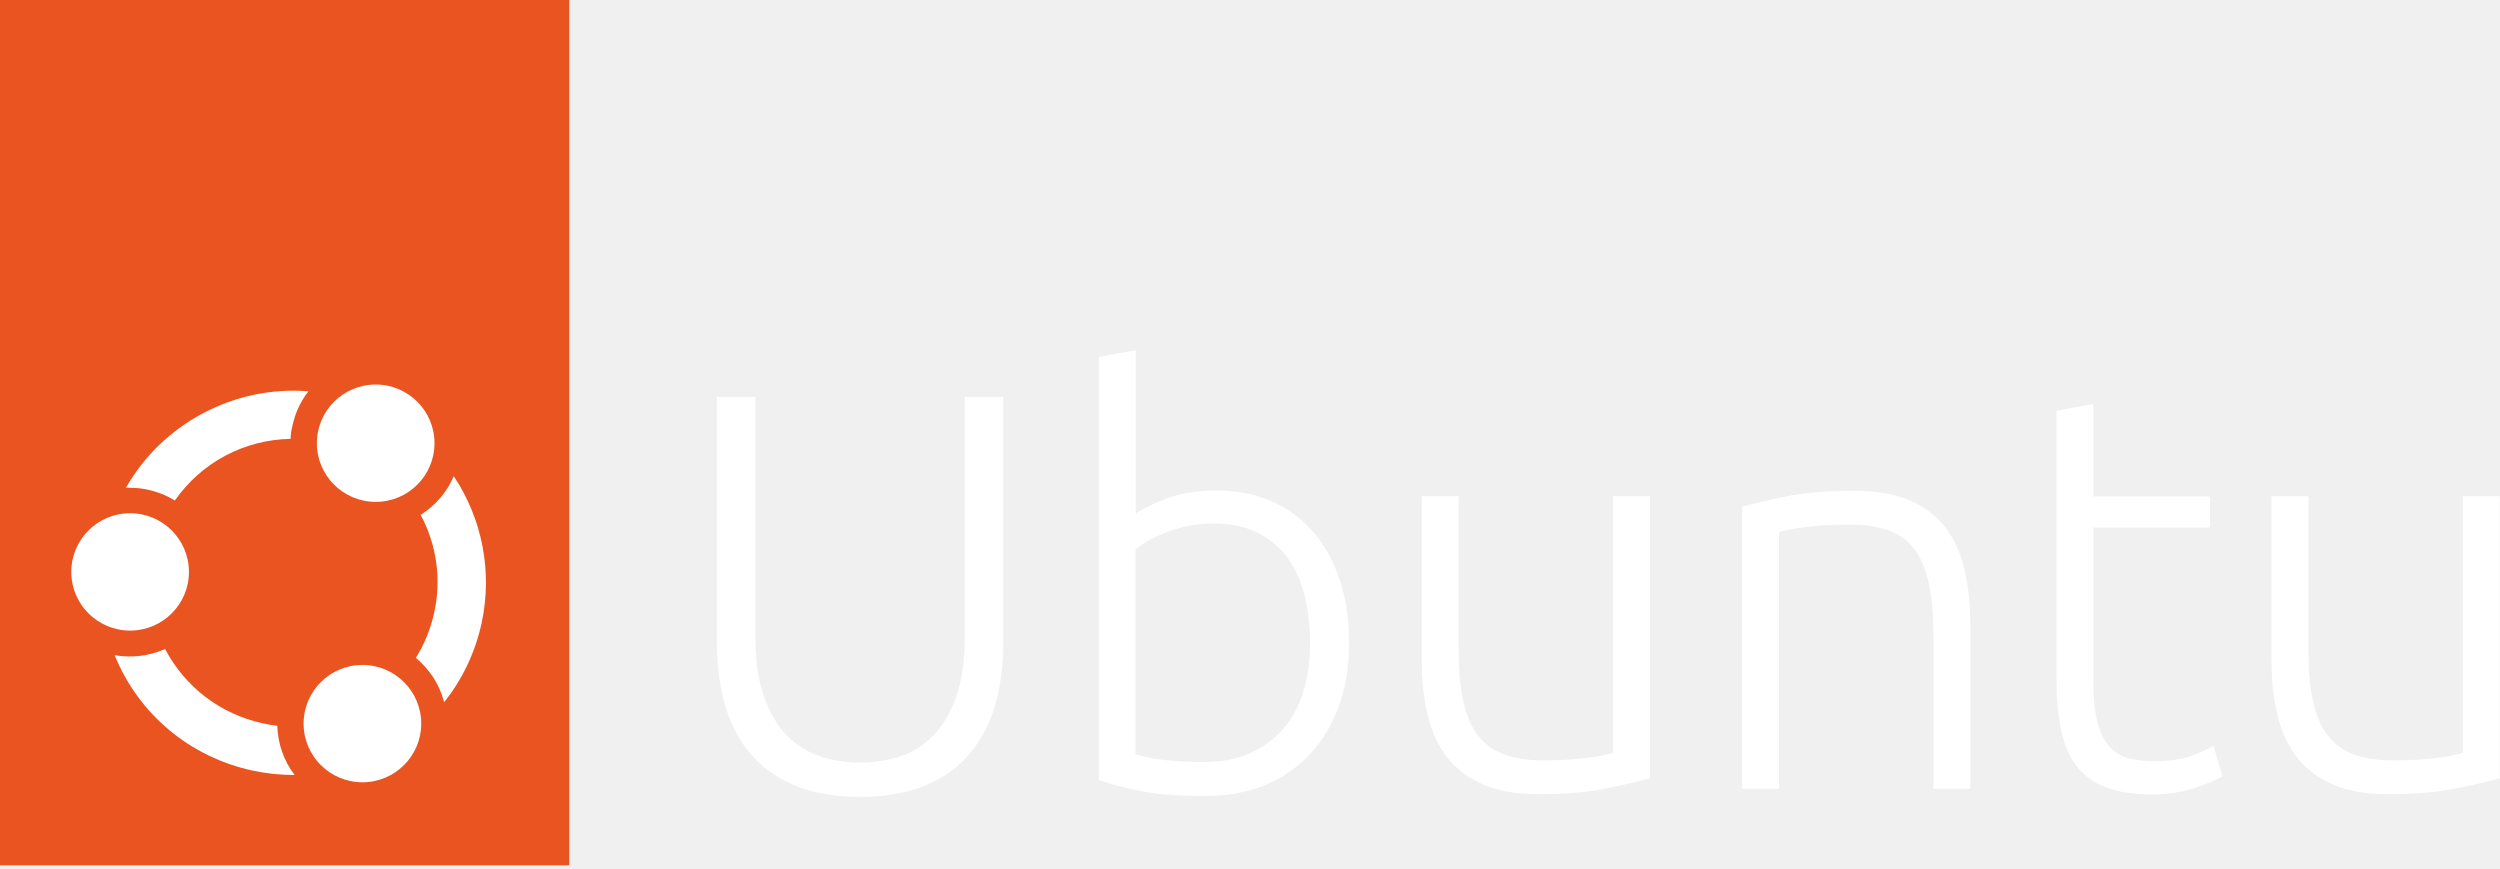
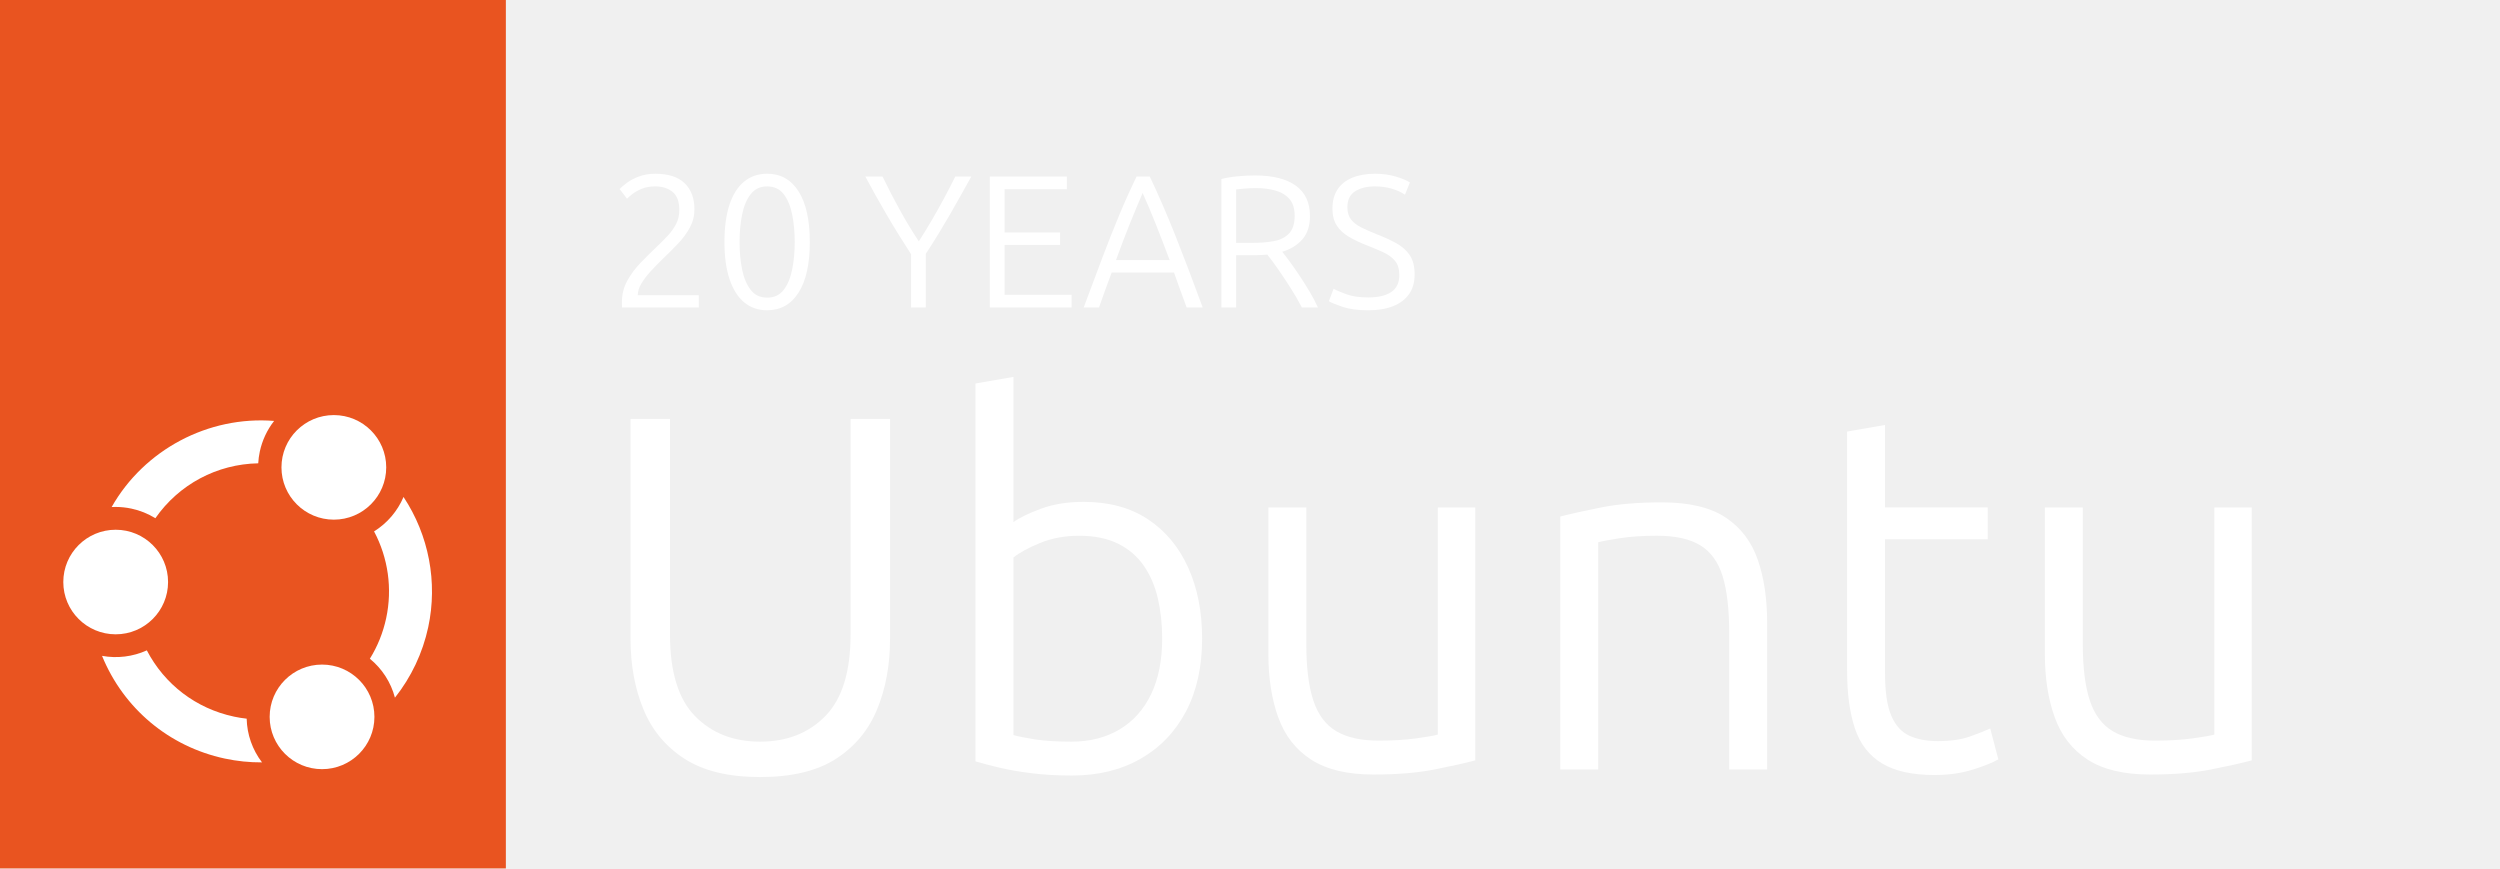
- <svg xmlns="http://www.w3.org/2000/svg" xmlns:ns1="https://github.com/RazrFalcon/usvg" width="190" height="66" viewBox="0 0 190 66" ns1:version="0.8.0">
-   <defs />
-   <path id="path311" fill="#ffffff" d="M 65.386 60.564 C 63.409 60.564 61.72 60.255 60.319 59.659 C 58.918 59.063 57.805 58.221 56.94 57.173 C 56.075 56.125 55.457 54.871 55.066 53.453 C 54.674 52.035 54.489 50.514 54.489 48.891 L 54.489 30.169 L 57.414 30.169 L 57.414 48.5 C 57.414 50.124 57.599 51.542 57.991 52.734 C 58.382 53.926 58.918 54.892 59.598 55.672 C 60.278 56.453 61.122 57.029 62.09 57.399 C 63.059 57.769 64.15 57.954 65.366 57.954 C 66.581 57.954 67.653 57.769 68.641 57.399 C 69.63 57.029 70.454 56.453 71.134 55.672 C 71.814 54.892 72.35 53.926 72.741 52.734 C 73.132 51.542 73.318 50.144 73.318 48.5 L 73.318 30.169 L 76.243 30.169 L 76.243 48.891 C 76.243 50.514 76.058 52.055 75.666 53.453 C 75.275 54.871 74.657 56.104 73.792 57.173 C 72.926 58.241 71.814 59.063 70.413 59.659 C 69.012 60.255 67.344 60.564 65.366 60.564 Z" />
-   <path id="path313" fill="#ffffff" d="M 86.296 39.067 C 86.79 38.697 87.573 38.307 88.644 37.896 C 89.716 37.485 90.993 37.279 92.456 37.279 C 94.063 37.279 95.484 37.567 96.741 38.143 C 97.997 38.718 99.048 39.519 99.913 40.547 C 100.778 41.575 101.417 42.808 101.87 44.226 C 102.324 45.644 102.529 47.185 102.529 48.891 C 102.529 50.699 102.262 52.323 101.726 53.741 C 101.191 55.179 100.449 56.392 99.481 57.399 C 98.512 58.406 97.379 59.166 96.04 59.7 C 94.701 60.235 93.218 60.502 91.59 60.502 C 89.613 60.502 87.985 60.379 86.687 60.111 C 85.39 59.865 84.339 59.577 83.515 59.289 L 83.515 27.127 L 86.317 26.613 L 86.317 39.067 Z M 86.296 57.317 C 86.729 57.46 87.367 57.604 88.212 57.728 C 89.057 57.851 90.169 57.912 91.549 57.912 C 93.959 57.912 95.896 57.132 97.359 55.57 C 98.821 54.008 99.563 51.768 99.563 48.849 C 99.563 47.616 99.439 46.445 99.172 45.356 C 98.904 44.246 98.492 43.301 97.915 42.479 C 97.338 41.657 96.596 41.02 95.649 40.526 C 94.722 40.033 93.568 39.787 92.188 39.787 C 91.529 39.787 90.89 39.848 90.293 39.972 C 89.695 40.095 89.139 40.259 88.624 40.465 C 88.109 40.67 87.656 40.876 87.264 41.102 C 86.873 41.328 86.564 41.554 86.296 41.739 L 86.296 57.275 Z" />
-   <path id="path315" fill="#ffffff" d="M 125.417 59.146 C 124.593 59.372 123.46 59.639 122.059 59.926 C 120.658 60.214 118.927 60.358 116.888 60.358 C 115.219 60.358 113.839 60.111 112.706 59.618 C 111.594 59.125 110.687 58.447 109.987 57.563 C 109.286 56.679 108.813 55.611 108.503 54.337 C 108.195 53.083 108.05 51.686 108.05 50.165 L 108.05 37.711 L 110.852 37.711 L 110.852 49.261 C 110.852 50.843 110.955 52.158 111.202 53.247 C 111.429 54.337 111.799 55.22 112.314 55.878 C 112.83 56.556 113.489 57.029 114.313 57.337 C 115.137 57.645 116.126 57.789 117.3 57.789 C 118.619 57.789 119.772 57.707 120.74 57.584 C 121.708 57.46 122.326 57.317 122.595 57.193 L 122.595 37.711 L 125.397 37.711 L 125.397 59.125 Z" />
-   <path id="path317" fill="#ffffff" d="M 132.38 38.512 C 133.204 38.286 134.337 38.019 135.738 37.731 C 137.139 37.444 138.869 37.3 140.908 37.3 C 142.598 37.3 144.02 37.547 145.153 38.04 C 146.286 38.533 147.192 39.211 147.872 40.115 C 148.551 41.02 149.026 42.088 149.314 43.362 C 149.603 44.616 149.746 46.014 149.746 47.534 L 149.746 59.947 L 146.944 59.947 L 146.944 48.439 C 146.944 46.856 146.842 45.541 146.615 44.452 C 146.388 43.362 146.038 42.479 145.544 41.801 C 145.05 41.122 144.39 40.629 143.567 40.321 C 142.742 40.013 141.733 39.869 140.497 39.869 C 139.179 39.869 138.046 39.951 137.077 40.074 C 136.109 40.218 135.49 40.341 135.203 40.465 L 135.203 59.947 L 132.401 59.947 L 132.401 38.533 Z" />
-   <path id="path319" fill="#ffffff" d="M 159.099 37.731 L 167.957 37.731 L 167.957 40.095 L 159.099 40.095 L 159.099 51.891 C 159.099 53.145 159.202 54.172 159.429 54.953 C 159.634 55.734 159.944 56.351 160.356 56.782 C 160.747 57.214 161.241 57.501 161.818 57.645 C 162.395 57.789 163.013 57.851 163.714 57.851 C 164.888 57.851 165.836 57.707 166.557 57.44 C 167.277 57.173 167.833 56.926 168.226 56.679 L 168.905 59.002 C 168.493 59.248 167.792 59.557 166.804 59.885 C 165.794 60.214 164.702 60.379 163.528 60.379 C 162.148 60.379 160.995 60.194 160.067 59.844 C 159.14 59.495 158.378 58.94 157.822 58.221 C 157.266 57.501 156.874 56.577 156.648 55.487 C 156.421 54.398 156.297 53.104 156.297 51.624 L 156.297 31.217 L 159.099 30.703 L 159.099 37.752 Z" />
-   <path id="path321" fill="#ffffff" d="M 190 59.146 C 189.177 59.372 188.044 59.639 186.642 59.926 C 185.242 60.214 183.511 60.358 181.472 60.358 C 179.803 60.358 178.423 60.111 177.289 59.618 C 176.177 59.125 175.271 58.447 174.57 57.563 C 173.87 56.679 173.396 55.611 173.087 54.337 C 172.778 53.083 172.634 51.686 172.634 50.165 L 172.634 37.711 L 175.436 37.711 L 175.436 49.261 C 175.436 50.843 175.538 52.158 175.786 53.247 C 176.012 54.337 176.383 55.22 176.898 55.878 C 177.413 56.556 178.073 57.029 178.896 57.337 C 179.721 57.645 180.709 57.789 181.884 57.789 C 183.202 57.789 184.355 57.707 185.324 57.584 C 186.292 57.46 186.911 57.317 187.178 57.193 L 187.178 37.711 L 189.98 37.711 L 189.98 59.125 Z" />
-   <path id="path323" fill="#e95420" d="M 43.262 0 L 0 0 L 0 65.763 L 43.262 65.763 Z" />
-   <path id="path325" fill="#ffffff" d="M 9.888 47.925 C 12.357 47.925 14.359 45.928 14.359 43.465 C 14.359 41.002 12.357 39.006 9.888 39.006 C 7.419 39.006 5.418 41.002 5.418 43.465 C 5.418 45.928 7.419 47.925 9.888 47.925 Z" />
-   <path id="path327" fill="#ffffff" d="M 28.553 38.143 C 31.021 38.143 33.023 36.146 33.023 33.683 C 33.023 31.22 31.021 29.223 28.553 29.223 C 26.084 29.223 24.082 31.22 24.082 33.683 C 24.082 36.146 26.084 38.143 28.553 38.143 Z" />
-   <path id="path329" fill="#ffffff" d="M 19.982 54.974 C 16.748 54.275 14.07 52.22 12.545 49.322 C 11.351 49.857 10.011 50.021 8.714 49.795 C 10.547 54.296 14.441 57.543 19.22 58.57 C 20.271 58.796 21.342 58.899 22.393 58.899 C 21.569 57.83 21.115 56.515 21.074 55.159 C 20.703 55.117 20.332 55.056 19.982 54.974 Z" />
-   <path id="path331" fill="#ffffff" d="M 27.544 59.454 C 30.013 59.454 32.014 57.457 32.014 54.994 C 32.014 52.531 30.013 50.535 27.544 50.535 C 25.075 50.535 23.073 52.531 23.073 54.994 C 23.073 57.457 25.075 59.454 27.544 59.454 Z" />
-   <path id="path333" fill="#ffffff" d="M 33.765 53.35 C 35.166 51.603 36.134 49.528 36.608 47.329 C 37.432 43.486 36.669 39.458 34.486 36.19 C 33.971 37.403 33.085 38.43 31.972 39.129 C 33.188 41.41 33.559 44.02 33.002 46.548 C 32.735 47.781 32.261 48.952 31.602 50 C 32.652 50.864 33.394 52.014 33.744 53.33 Z" />
-   <path id="path335" fill="#ffffff" d="M 9.538 37.074 C 9.662 37.074 9.765 37.074 9.889 37.074 C 10.342 37.074 10.795 37.115 11.248 37.218 C 11.969 37.382 12.67 37.649 13.288 38.04 C 15.307 35.142 18.561 33.416 22.084 33.354 C 22.084 33.025 22.146 32.676 22.228 32.347 C 22.434 31.381 22.846 30.498 23.444 29.737 C 17.82 29.285 12.34 32.183 9.559 37.094 Z" />
+ <svg xmlns="http://www.w3.org/2000/svg" id="Layer_1" viewBox="0 0 190 66">
+   <rect width="38.445" height="66" fill="#e95420" />
+   <ellipse cx="8.792" cy="44.234" rx="3.981" ry="3.974" fill="#fff" />
+   <ellipse cx="25.372" cy="35.52" rx="3.981" ry="3.974" fill="#fff" />
+   <path d="M17.771,54.46c-2.868-.613-5.265-2.442-6.612-5.033-1.061.482-2.255.629-3.404.418,1.631,3.995,5.088,6.898,9.331,7.806.931.199,1.881.296,2.827.29-.731-.959-1.138-2.116-1.166-3.322-.328-.036-.655-.089-.977-.158Z" fill="#fff" />
+   <ellipse cx="24.475" cy="54.482" rx="3.981" ry="3.974" fill="#fff" />
+   <path d="M30.015,53.023c1.238-1.557,2.109-3.399,2.53-5.356.733-3.413.048-6.993-1.877-9.897-.458,1.078-1.237,1.99-2.239,2.617,1.074,2.021,1.401,4.354.92,6.597-.236,1.098-.652,2.133-1.239,3.079.936.767,1.599,1.799,1.905,2.96Z" fill="#fff" />
+   <path d="M8.485,38.535c.101-.006.202-.008.303-.008.402,0,.804.043,1.202.128.649.139,1.259.384,1.817.73,1.792-2.573,4.684-4.117,7.818-4.173.017-.3.057-.6.12-.894.183-.851.556-1.647,1.088-2.328-5.006-.396-9.871,2.183-12.349,6.546Z" fill="#fff" />
+   <rect x="4.578" y="31.159" width="29.299" height="29.243" fill="none" />
+   <path d="M47.278,23.367c0-.029-.002-.076-.007-.143s-.007-.148-.007-.244c0-.603.136-1.151.409-1.644.273-.493.61-.947,1.012-1.364.402-.416.794-.806,1.177-1.17.325-.306.619-.6.883-.883.263-.282.476-.581.639-.897.163-.316.244-.67.244-1.062,0-.641-.172-1.101-.517-1.378-.344-.277-.78-.416-1.306-.416-.393,0-.734.06-1.026.179-.292.12-.531.254-.718.402s-.323.266-.409.352l-.56-.732c.105-.115.28-.266.524-.452.244-.187.553-.352.926-.495.373-.143.794-.215,1.263-.215.986,0,1.727.239,2.225.718.497.479.747,1.139.747,1.981,0,.498-.115.96-.345,1.385-.23.426-.529.832-.897,1.22-.369.388-.754.773-1.155,1.156-.306.297-.608.605-.904.926s-.538.636-.725.947c-.187.311-.28.61-.28.897h4.637v.933h-5.828Z" fill="#fff" />
+   <path d="M58.303,23.582c-.68,0-1.261-.201-1.744-.603-.483-.402-.854-.988-1.113-1.759-.258-.77-.388-1.711-.388-2.821,0-1.12.127-2.065.38-2.835.253-.77.624-1.357,1.112-1.759s1.072-.603,1.751-.603c1.024,0,1.821.448,2.39,1.342.569.895.854,2.18.854,3.854,0,1.665-.285,2.945-.854,3.84-.569.895-1.366,1.342-2.39,1.342ZM58.303,22.621c.536,0,.955-.196,1.256-.588s.517-.909.646-1.55c.129-.641.194-1.335.194-2.082,0-.756-.065-1.455-.194-2.096-.129-.641-.344-1.158-.646-1.55-.301-.392-.72-.588-1.256-.588-.526,0-.943.196-1.249.588-.306.393-.524.909-.653,1.55-.129.641-.194,1.34-.194,2.096,0,.746.065,1.441.194,2.082.129.641.347,1.158.653,1.55.306.393.723.588,1.249.588Z" fill="#fff" />
+   <path d="M69.241,23.367v-4.048c-.335-.517-.658-1.026-.969-1.529-.311-.502-.61-1-.897-1.493-.287-.493-.565-.978-.833-1.457-.268-.478-.526-.952-.775-1.421h1.306c.392.814.823,1.646,1.292,2.498.469.852.957,1.66,1.464,2.426.335-.517.663-1.05.983-1.601.32-.55.632-1.105.933-1.665s.586-1.112.854-1.658h1.22c-.258.46-.522.931-.79,1.414-.268.483-.543.969-.825,1.457-.282.488-.577.983-.883,1.486-.306.502-.627,1.007-.962,1.515v4.077h-1.12Z" fill="#fff" />
+   <path d="M75.227,23.367v-9.948h5.857v.962h-4.737v3.287h4.22v.947h-4.22v3.79h5.096v.962h-6.216Z" fill="#fff" />
+   <path d="M82.361,23.367c.517-1.387.99-2.651,1.421-3.79.431-1.139.854-2.208,1.27-3.208.416-1.0.859-1.983,1.328-2.95h1.005c.344.727.677,1.462.998,2.204.32.742.639,1.51.955,2.304.316.794.643,1.639.983,2.534.34.895.701,1.864,1.084,2.907h-1.22c-.172-.478-.34-.935-.502-1.371-.163-.435-.316-.863-.459-1.285h-4.737c-.153.421-.311.849-.474,1.285-.163.436-.325.893-.488,1.371h-1.163ZM84.816,19.764h4.077c-.182-.479-.359-.943-.531-1.393s-.342-.885-.51-1.306c-.168-.421-.335-.83-.502-1.227-.168-.397-.337-.787-.51-1.17-.163.383-.328.773-.495,1.17-.168.397-.335.806-.502,1.227-.168.422-.337.857-.51,1.306s-.344.914-.517,1.393Z" fill="#fff" />
+   <path d="M92.826,23.367v-9.761c.364-.095.78-.165,1.249-.208.469-.043.899-.064,1.292-.064,1.369,0,2.409.261,3.122.782.713.522,1.069,1.29,1.069,2.304,0,.737-.192,1.325-.574,1.766-.383.44-.895.756-1.536.947.163.201.361.462.596.782.234.321.481.675.739,1.063.258.387.51.787.754,1.199.244.412.452.809.625,1.191h-1.22c-.258-.497-.548-.998-.869-1.5s-.634-.974-.94-1.414c-.306-.44-.579-.809-.818-1.105-.134.01-.271.019-.409.029-.139.01-.275.015-.409.015h-1.55v3.976h-1.12ZM93.945,18.458h1.263c.603,0,1.144-.045,1.622-.136.479-.091.859-.285,1.141-.581.282-.296.423-.742.423-1.335,0-.564-.136-.997-.409-1.299-.273-.301-.632-.512-1.077-.632-.445-.12-.921-.179-1.428-.179-.335,0-.632.012-.89.036-.258.024-.474.045-.646.064v4.062Z" fill="#fff" />
+   <path d="M103.98,23.582c-.775,0-1.419-.086-1.931-.258-.512-.172-.864-.316-1.055-.431l.359-.947c.201.115.524.254.969.416.445.163.998.244,1.658.244.756,0,1.34-.136,1.751-.409.411-.273.617-.706.617-1.299,0-.46-.113-.82-.337-1.084-.225-.263-.522-.479-.89-.646-.369-.167-.773-.337-1.213-.509-.536-.21-1.003-.433-1.4-.667-.397-.235-.704-.522-.919-.861s-.323-.768-.323-1.285c0-.574.129-1.057.388-1.45.258-.392.632-.689,1.12-.89.488-.201,1.067-.302,1.737-.302.555,0,1.069.07,1.543.208.474.139.84.29,1.098.452l-.373.933c-.278-.191-.615-.344-1.012-.459-.397-.115-.821-.172-1.271-.172-.612,0-1.115.124-1.507.373-.393.249-.588.655-.588,1.22,0,.383.096.694.287.933.191.239.455.441.79.603.335.163.713.33,1.134.502.546.211,1.036.433,1.471.667.435.235.782.536,1.041.905.258.368.388.864.388,1.486,0,.603-.144,1.105-.431,1.507-.287.402-.694.706-1.22.912-.526.206-1.153.308-1.881.308Z" fill="#fff" />
+   <path d="M57.761,59.056c-2.384,0-4.293-.461-5.728-1.384-1.436-.923-2.48-2.178-3.133-3.768-.654-1.589-.98-3.37-.98-5.344v-16.723h2.999v16.378c0,2.845.634,4.915,1.903,6.209,1.269,1.295,2.915,1.941,4.94,1.941,2.05,0,3.71-.654,4.979-1.961,1.269-1.307,1.903-3.37,1.903-6.189v-16.378h2.999v16.723c0,1.974-.327,3.755-.98,5.344-.654,1.589-1.698,2.845-3.133,3.768-1.436.923-3.358,1.384-5.767,1.384Z" fill="#fff" />
+   <path d="M81.481,58.94c-1.128,0-2.153-.058-3.076-.173-.923-.115-1.737-.256-2.441-.423-.705-.166-1.314-.327-1.826-.48v-28.718l2.883-.5v11.034c.461-.333,1.159-.673,2.095-1.019.935-.346,2.018-.519,3.249-.519,1.922,0,3.55.442,4.883,1.326,1.332.884,2.351,2.109,3.056,3.672.705,1.564,1.057,3.358,1.057,5.382,0,2.153-.41,4.005-1.23,5.555-.82,1.551-1.974,2.749-3.46,3.595-1.487.846-3.217,1.268-5.19,1.268ZM81.443,56.365c1.384,0,2.595-.307,3.633-.923,1.038-.615,1.839-1.505,2.403-2.672.563-1.166.846-2.582.846-4.248,0-1.076-.109-2.089-.327-3.037-.218-.948-.577-1.781-1.076-2.499-.5-.717-1.153-1.275-1.961-1.672-.807-.397-1.788-.596-2.941-.596-1.102,0-2.102.186-2.999.558-.898.372-1.564.737-1.999,1.096v13.494c.359.102.903.211,1.634.327.731.115,1.659.173,2.787.173Z" fill="#fff" />
+   <path d="M104.394,58.864c-1.999,0-3.582-.379-4.748-1.134-1.167-.755-1.999-1.826-2.499-3.21-.5-1.384-.75-2.985-.75-4.806v-11.149h2.883v10.38c0,1.794.179,3.229.538,4.306.359,1.077.942,1.852,1.749,2.326.807.474,1.877.711,3.21.711,1.077,0,2.031-.058,2.864-.173.833-.115,1.378-.211,1.634-.288v-17.262h2.845v19.223c-.769.206-1.801.436-3.095.692-1.295.256-2.839.384-4.633.384Z" fill="#fff" />
+   <path d="M118.58,58.479v-19.223c.794-.205,1.832-.436,3.114-.692,1.281-.256,2.819-.384,4.613-.384,2.076,0,3.691.384,4.844,1.153,1.153.769,1.967,1.839,2.441,3.21.474,1.371.711,2.967.711,4.786v11.149h-2.883v-10.342c0-1.82-.167-3.268-.5-4.344-.333-1.077-.898-1.858-1.692-2.345-.795-.487-1.897-.731-3.306-.731-1.077,0-2.025.064-2.845.192-.82.129-1.359.231-1.615.308v17.262h-2.883Z" fill="#fff" />
+   <path d="M147.03,58.902c-1.692,0-3.025-.295-3.998-.884-.974-.589-1.66-1.473-2.057-2.653-.398-1.179-.596-2.653-.596-4.421v-18.146l2.883-.5v6.266h7.804v2.422h-7.804v10.188c0,1.41.16,2.486.48,3.229.32.744.781,1.249,1.384,1.519.602.269,1.313.403,2.134.403.974,0,1.788-.115,2.441-.346.654-.231,1.173-.436,1.557-.615l.615,2.345c-.384.231-1.019.487-1.903.769s-1.865.423-2.941.423Z" fill="#fff" />
+   <path d="M163.407,58.864c-1.999,0-3.582-.379-4.748-1.134-1.167-.755-1.999-1.826-2.499-3.21-.5-1.384-.75-2.985-.75-4.806v-11.149h2.883v10.38c0,1.794.179,3.229.538,4.306.359,1.077.942,1.852,1.749,2.326.807.474,1.877.711,3.21.711,1.077,0,2.031-.058,2.864-.173.833-.115,1.378-.211,1.634-.288v-17.262h2.845v19.223c-.769.206-1.801.436-3.095.692-1.295.256-2.839.384-4.633.384Z" fill="#fff" />
</svg>
